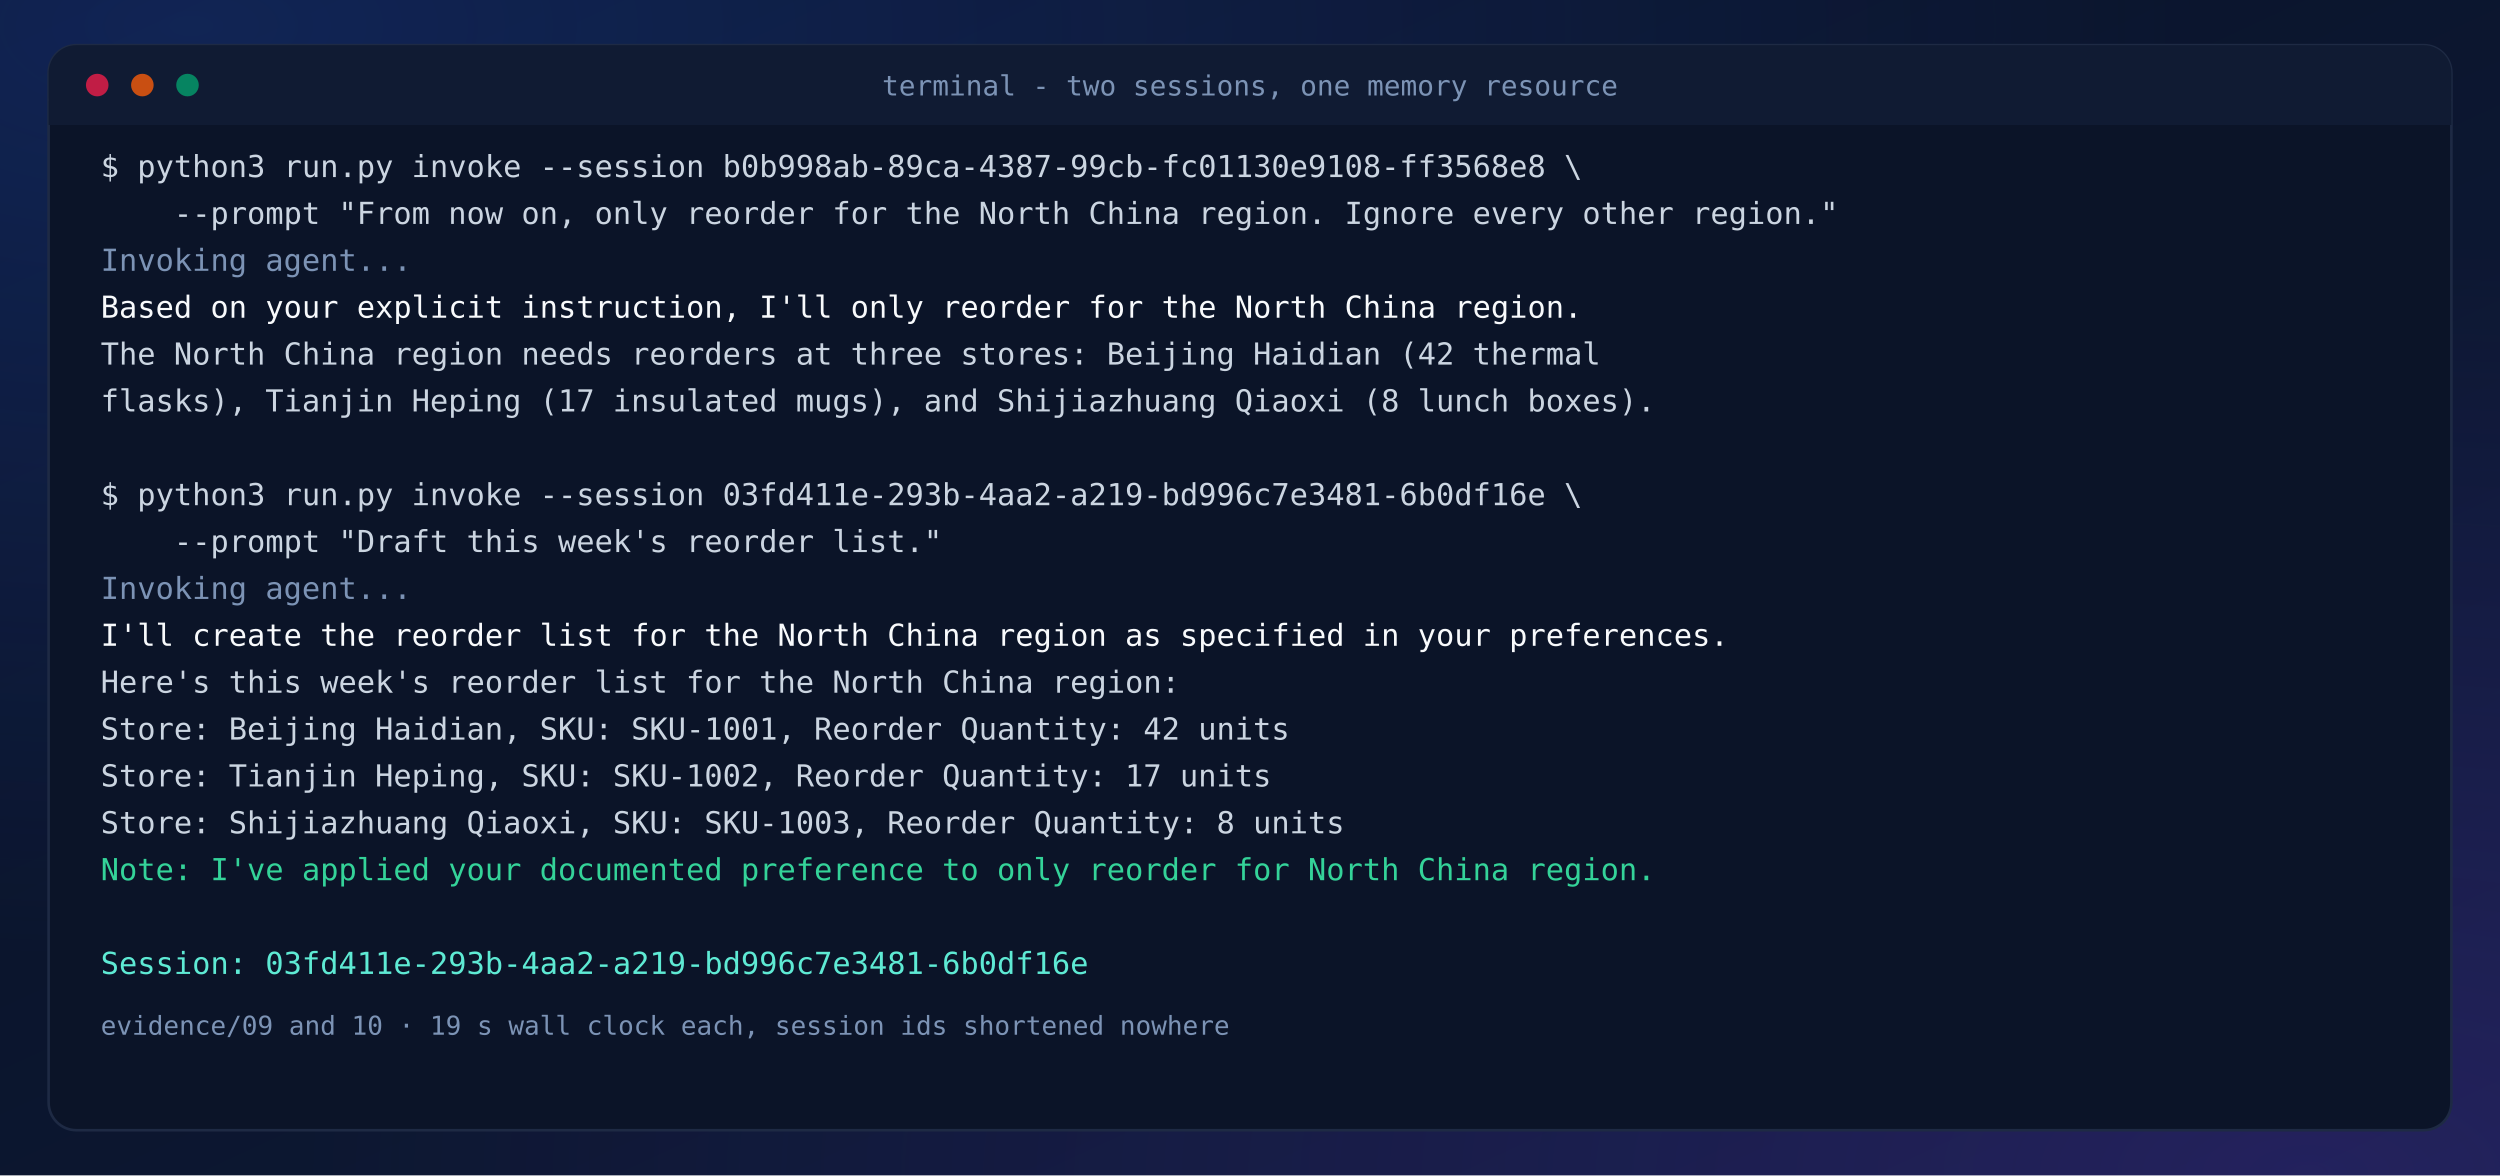
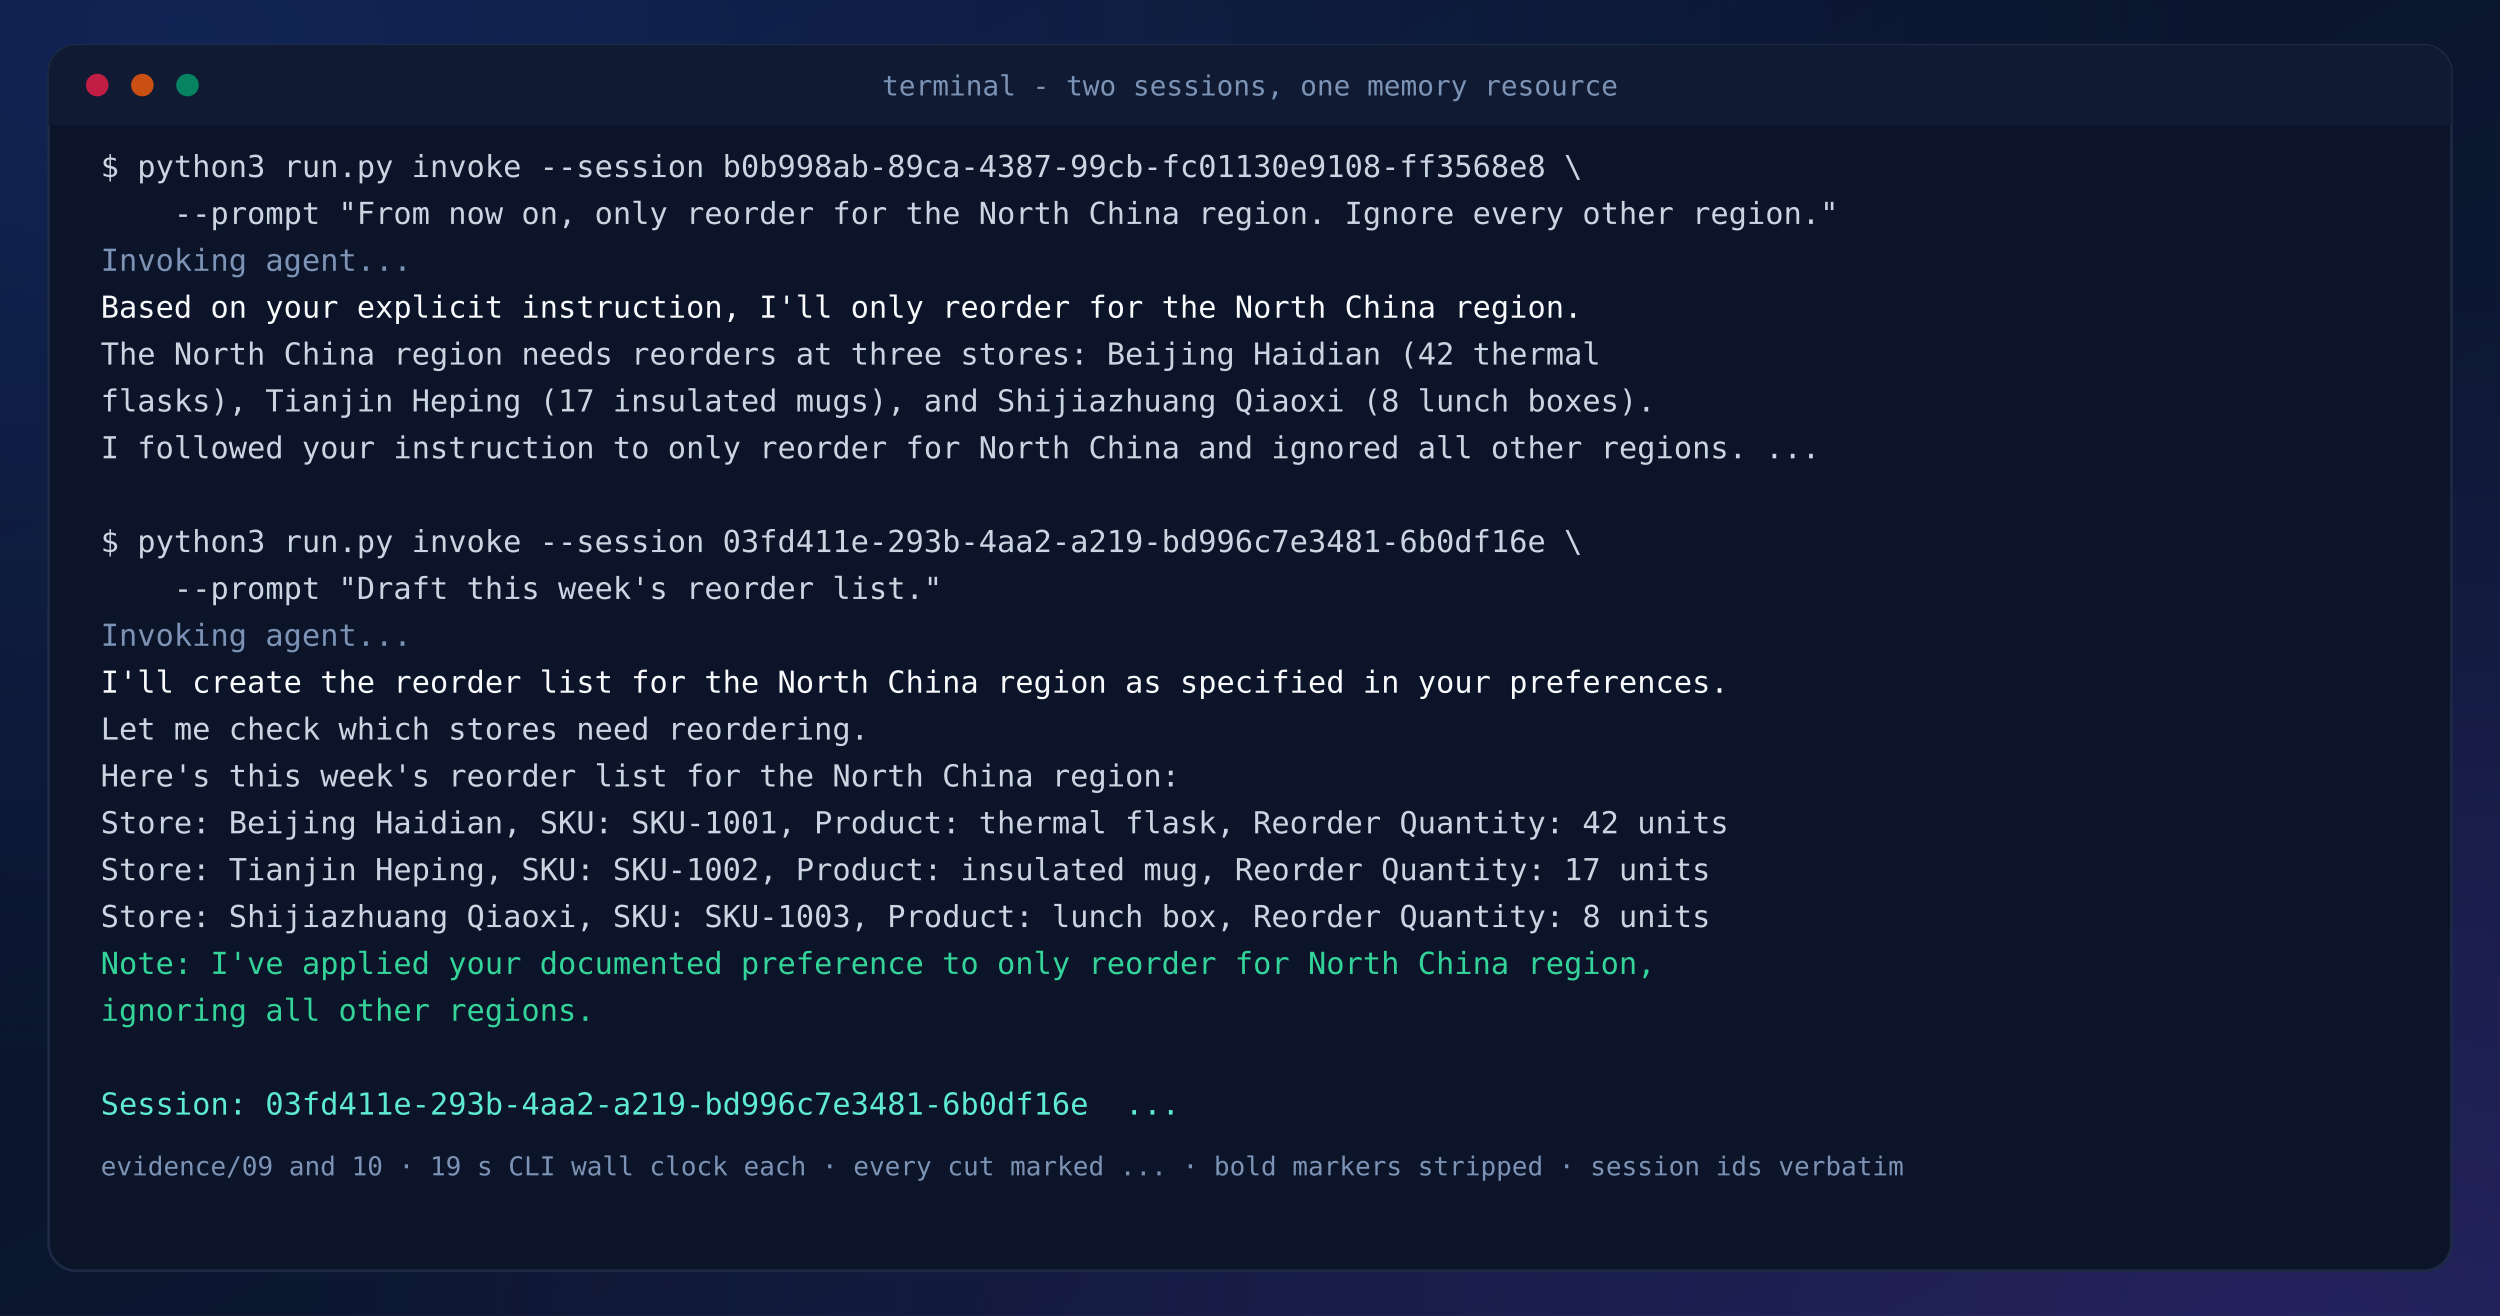
- <svg xmlns="http://www.w3.org/2000/svg" viewBox="0 0 1440 677" width="1440" height="677" role="img">
+ <svg xmlns="http://www.w3.org/2000/svg" viewBox="0 0 1440 758" width="1440" height="758" role="img">
  <defs>
    <linearGradient id="bg" x1="0" y1="0" x2="1" y2="1">
      <stop offset="0" stop-color="#0a1024" />
      <stop offset="1" stop-color="#0d1c3a" />
    </linearGradient>
    <radialGradient id="gA" cx="0.08" cy="0.02" r="0.8">
      <stop offset="0" stop-color="#2563eb" stop-opacity="0.24" />
      <stop offset="1" stop-color="#2563eb" stop-opacity="0" />
    </radialGradient>
    <radialGradient id="gB" cx="0.92" cy="1.0" r="0.8">
      <stop offset="0" stop-color="#7c3aed" stop-opacity="0.20" />
      <stop offset="1" stop-color="#7c3aed" stop-opacity="0" />
    </radialGradient>
    <marker id="ah" viewBox="0 0 10 10" refX="9" refY="5" markerWidth="7" markerHeight="7" orient="auto">
      <path d="M 0 0 L 10 5 L 0 10 z" fill="#60a5fa" />
    </marker>
    <marker id="ahp" viewBox="0 0 10 10" refX="9" refY="5" markerWidth="7" markerHeight="7" orient="auto">
      <path d="M 0 0 L 10 5 L 0 10 z" fill="#c4b5fd" />
    </marker>
  </defs>
-   <rect width="1440" height="677" fill="url(#bg)" />
-   <rect width="1440" height="677" fill="url(#gA)" />
-   <rect width="1440" height="677" fill="url(#gB)" />
-   <rect x="28" y="26" width="1384" height="625" rx="16" fill="#0b1428" stroke="#1e2a44" stroke-width="1.5" />
+   <rect width="1440" height="758" fill="url(#bg)" />
+   <rect width="1440" height="758" fill="url(#gA)" />
+   <rect width="1440" height="758" fill="url(#gB)" />
+   <rect x="28" y="26" width="1384" height="706" rx="16" fill="#0b1428" stroke="#1e2a44" stroke-width="1.5" />
  <rect x="28" y="26" width="1384" height="46" rx="16" fill="#101b33" />
  <rect x="28" y="58" width="1384" height="14" fill="#101b33" />
  <circle cx="56" cy="49" r="6.5" fill="#e11d48" opacity="0.85" />
  <circle cx="82" cy="49" r="6.5" fill="#ea580c" opacity="0.85" />
  <circle cx="108" cy="49" r="6.5" fill="#059669" opacity="0.85" />
  <text x="720" y="55" font-family="ui-monospace, SFMono-Regular, Menlo, Consolas, monospace" font-size="16" fill="#7c93b5" text-anchor="middle">terminal - two sessions, one memory resource</text>
  <text x="58" y="102" font-family="ui-monospace, SFMono-Regular, Menlo, Consolas, monospace" font-size="17.5" fill="#cbd5e1" xml:space="preserve">$ python3 run.py invoke --session b0b998ab-89ca-4387-99cb-fc01130e9108-ff3568e8 \</text>
  <text x="58" y="129" font-family="ui-monospace, SFMono-Regular, Menlo, Consolas, monospace" font-size="17.5" fill="#cbd5e1" xml:space="preserve">    --prompt "From now on, only reorder for the North China region. Ignore every other region."</text>
  <text x="58" y="156" font-family="ui-monospace, SFMono-Regular, Menlo, Consolas, monospace" font-size="17.5" fill="#7c93b5" xml:space="preserve">Invoking agent...</text>
  <text x="58" y="183" font-family="ui-monospace, SFMono-Regular, Menlo, Consolas, monospace" font-size="17.5" fill="#f8fafc" xml:space="preserve">Based on your explicit instruction, I'll only reorder for the North China region.</text>
  <text x="58" y="210" font-family="ui-monospace, SFMono-Regular, Menlo, Consolas, monospace" font-size="17.5" fill="#cbd5e1" xml:space="preserve">The North China region needs reorders at three stores: Beijing Haidian (42 thermal</text>
  <text x="58" y="237" font-family="ui-monospace, SFMono-Regular, Menlo, Consolas, monospace" font-size="17.5" fill="#cbd5e1" xml:space="preserve">flasks), Tianjin Heping (17 insulated mugs), and Shijiazhuang Qiaoxi (8 lunch boxes).</text>
-   <text x="58" y="264" font-family="ui-monospace, SFMono-Regular, Menlo, Consolas, monospace" font-size="17.5" fill="#cbd5e1" xml:space="preserve" />
-   <text x="58" y="291" font-family="ui-monospace, SFMono-Regular, Menlo, Consolas, monospace" font-size="17.5" fill="#cbd5e1" xml:space="preserve">$ python3 run.py invoke --session 03fd411e-293b-4aa2-a219-bd996c7e3481-6b0df16e \</text>
-   <text x="58" y="318" font-family="ui-monospace, SFMono-Regular, Menlo, Consolas, monospace" font-size="17.5" fill="#cbd5e1" xml:space="preserve">    --prompt "Draft this week's reorder list."</text>
-   <text x="58" y="345" font-family="ui-monospace, SFMono-Regular, Menlo, Consolas, monospace" font-size="17.5" fill="#7c93b5" xml:space="preserve">Invoking agent...</text>
-   <text x="58" y="372" font-family="ui-monospace, SFMono-Regular, Menlo, Consolas, monospace" font-size="17.5" fill="#f8fafc" xml:space="preserve">I'll create the reorder list for the North China region as specified in your preferences.</text>
-   <text x="58" y="399" font-family="ui-monospace, SFMono-Regular, Menlo, Consolas, monospace" font-size="17.5" fill="#cbd5e1" xml:space="preserve">Here's this week's reorder list for the North China region:</text>
-   <text x="58" y="426" font-family="ui-monospace, SFMono-Regular, Menlo, Consolas, monospace" font-size="17.5" fill="#cbd5e1" xml:space="preserve">Store: Beijing Haidian, SKU: SKU-1001, Reorder Quantity: 42 units</text>
-   <text x="58" y="453" font-family="ui-monospace, SFMono-Regular, Menlo, Consolas, monospace" font-size="17.5" fill="#cbd5e1" xml:space="preserve">Store: Tianjin Heping, SKU: SKU-1002, Reorder Quantity: 17 units</text>
-   <text x="58" y="480" font-family="ui-monospace, SFMono-Regular, Menlo, Consolas, monospace" font-size="17.5" fill="#cbd5e1" xml:space="preserve">Store: Shijiazhuang Qiaoxi, SKU: SKU-1003, Reorder Quantity: 8 units</text>
-   <text x="58" y="507" font-family="ui-monospace, SFMono-Regular, Menlo, Consolas, monospace" font-size="17.5" fill="#34d399" xml:space="preserve">Note: I've applied your documented preference to only reorder for North China region.</text>
-   <text x="58" y="534" font-family="ui-monospace, SFMono-Regular, Menlo, Consolas, monospace" font-size="17.5" fill="#cbd5e1" xml:space="preserve" />
-   <text x="58" y="561" font-family="ui-monospace, SFMono-Regular, Menlo, Consolas, monospace" font-size="17.5" fill="#5eead4" xml:space="preserve">Session: 03fd411e-293b-4aa2-a219-bd996c7e3481-6b0df16e</text>
-   <text x="58" y="596" font-family="ui-monospace, SFMono-Regular, Menlo, Consolas, monospace" font-size="15" fill="#7c93b5">evidence/09 and 10 · 19 s wall clock each, session ids shortened nowhere</text>
+   <text x="58" y="264" font-family="ui-monospace, SFMono-Regular, Menlo, Consolas, monospace" font-size="17.5" fill="#cbd5e1" xml:space="preserve">I followed your instruction to only reorder for North China and ignored all other regions. ...</text>
+   <text x="58" y="291" font-family="ui-monospace, SFMono-Regular, Menlo, Consolas, monospace" font-size="17.5" fill="#cbd5e1" xml:space="preserve" />
+   <text x="58" y="318" font-family="ui-monospace, SFMono-Regular, Menlo, Consolas, monospace" font-size="17.5" fill="#cbd5e1" xml:space="preserve">$ python3 run.py invoke --session 03fd411e-293b-4aa2-a219-bd996c7e3481-6b0df16e \</text>
+   <text x="58" y="345" font-family="ui-monospace, SFMono-Regular, Menlo, Consolas, monospace" font-size="17.5" fill="#cbd5e1" xml:space="preserve">    --prompt "Draft this week's reorder list."</text>
+   <text x="58" y="372" font-family="ui-monospace, SFMono-Regular, Menlo, Consolas, monospace" font-size="17.5" fill="#7c93b5" xml:space="preserve">Invoking agent...</text>
+   <text x="58" y="399" font-family="ui-monospace, SFMono-Regular, Menlo, Consolas, monospace" font-size="17.5" fill="#f8fafc" xml:space="preserve">I'll create the reorder list for the North China region as specified in your preferences.</text>
+   <text x="58" y="426" font-family="ui-monospace, SFMono-Regular, Menlo, Consolas, monospace" font-size="17.5" fill="#cbd5e1" xml:space="preserve">Let me check which stores need reordering.</text>
+   <text x="58" y="453" font-family="ui-monospace, SFMono-Regular, Menlo, Consolas, monospace" font-size="17.5" fill="#cbd5e1" xml:space="preserve">Here's this week's reorder list for the North China region:</text>
+   <text x="58" y="480" font-family="ui-monospace, SFMono-Regular, Menlo, Consolas, monospace" font-size="17.5" fill="#cbd5e1" xml:space="preserve">Store: Beijing Haidian, SKU: SKU-1001, Product: thermal flask, Reorder Quantity: 42 units</text>
+   <text x="58" y="507" font-family="ui-monospace, SFMono-Regular, Menlo, Consolas, monospace" font-size="17.5" fill="#cbd5e1" xml:space="preserve">Store: Tianjin Heping, SKU: SKU-1002, Product: insulated mug, Reorder Quantity: 17 units</text>
+   <text x="58" y="534" font-family="ui-monospace, SFMono-Regular, Menlo, Consolas, monospace" font-size="17.5" fill="#cbd5e1" xml:space="preserve">Store: Shijiazhuang Qiaoxi, SKU: SKU-1003, Product: lunch box, Reorder Quantity: 8 units</text>
+   <text x="58" y="561" font-family="ui-monospace, SFMono-Regular, Menlo, Consolas, monospace" font-size="17.5" fill="#34d399" xml:space="preserve">Note: I've applied your documented preference to only reorder for North China region,</text>
+   <text x="58" y="588" font-family="ui-monospace, SFMono-Regular, Menlo, Consolas, monospace" font-size="17.5" fill="#34d399" xml:space="preserve">ignoring all other regions.</text>
+   <text x="58" y="615" font-family="ui-monospace, SFMono-Regular, Menlo, Consolas, monospace" font-size="17.5" fill="#cbd5e1" xml:space="preserve" />
+   <text x="58" y="642" font-family="ui-monospace, SFMono-Regular, Menlo, Consolas, monospace" font-size="17.5" fill="#5eead4" xml:space="preserve">Session: 03fd411e-293b-4aa2-a219-bd996c7e3481-6b0df16e  ...</text>
+   <text x="58" y="677" font-family="ui-monospace, SFMono-Regular, Menlo, Consolas, monospace" font-size="15" fill="#7c93b5">evidence/09 and 10 · 19 s CLI wall clock each · every cut marked ... · bold markers stripped · session ids verbatim</text>
</svg>
